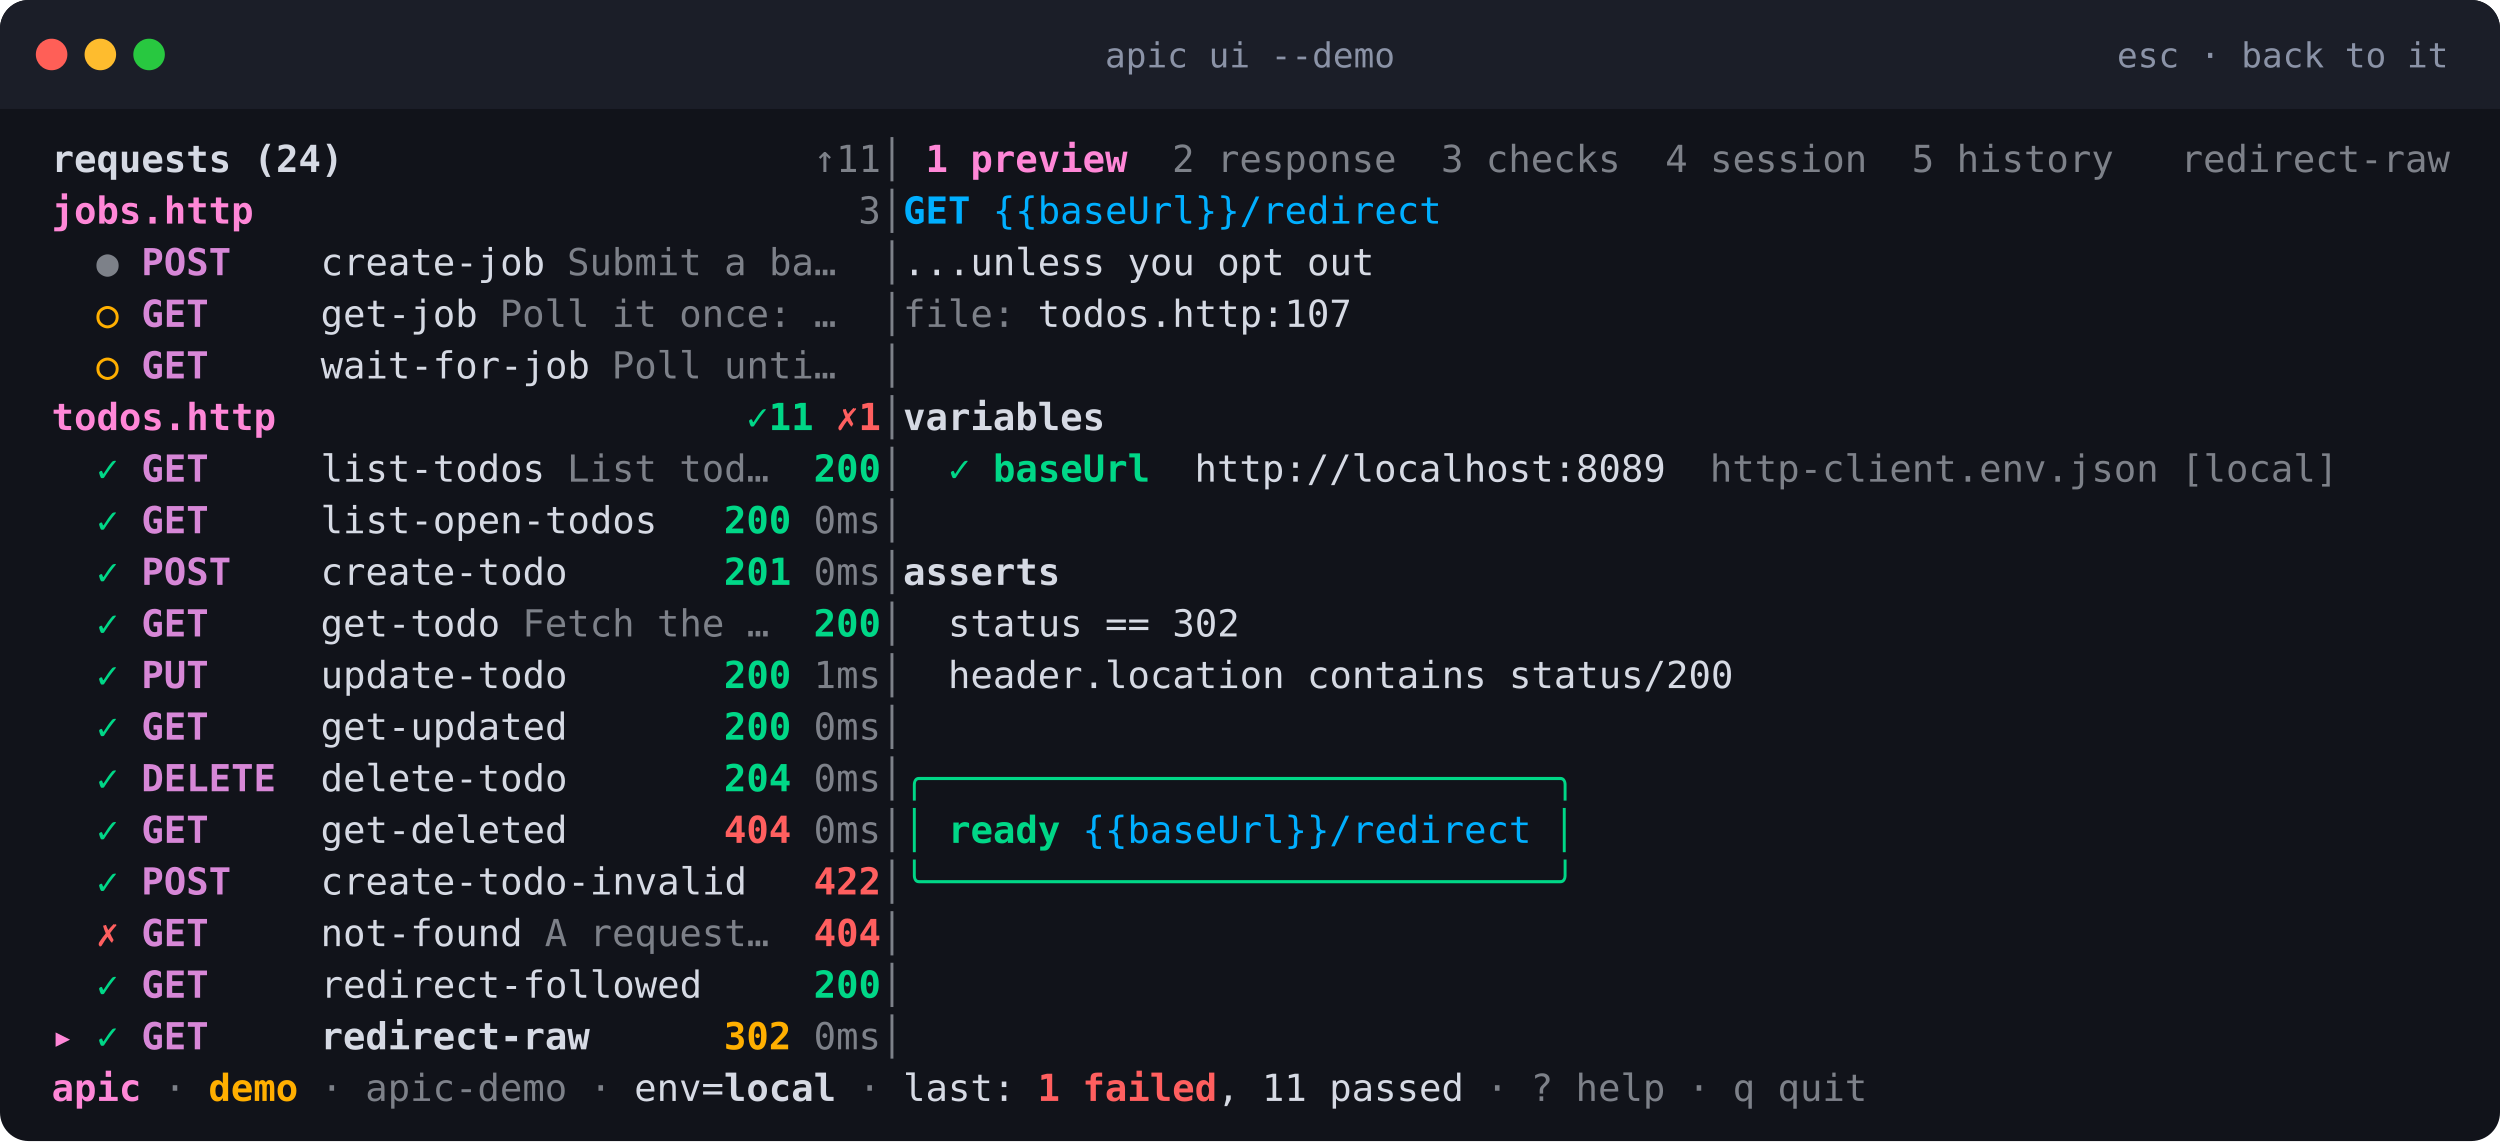
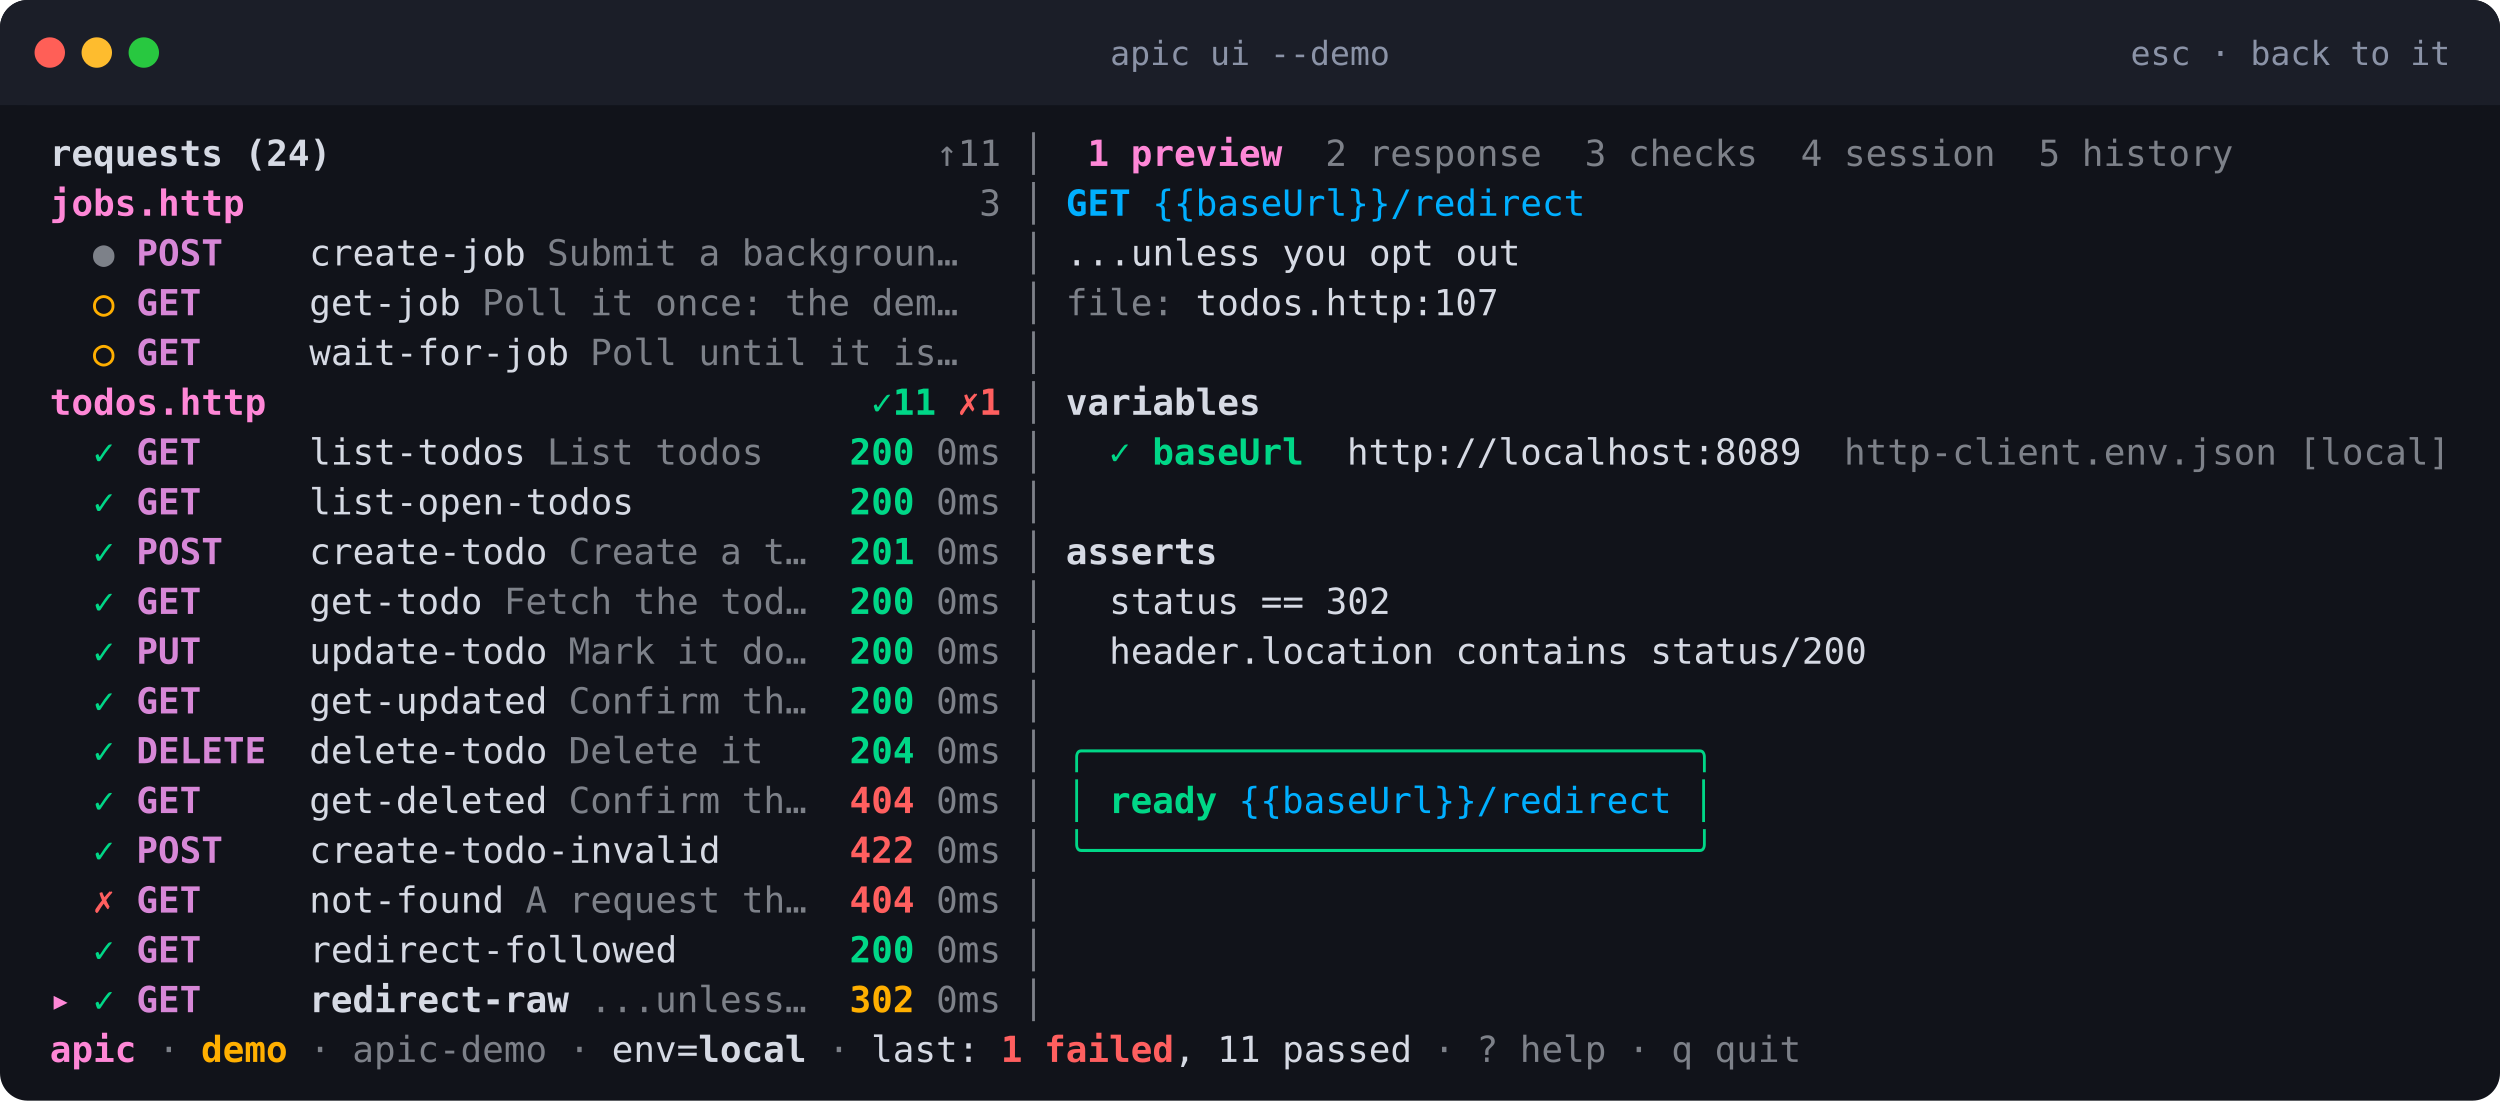
- <svg xmlns="http://www.w3.org/2000/svg" width="872" height="398" viewBox="0 0 872 398" font-family="ui-monospace,SFMono-Regular,Menlo,Consolas,monospace" font-size="13">
-   <rect width="872" height="398" rx="10" fill="#11131a" />
-   <rect width="872" height="38" rx="10" fill="#1b1e28" />
-   <rect y="28" width="872" height="10" fill="#1b1e28" />
+ <svg xmlns="http://www.w3.org/2000/svg" width="904" height="398" viewBox="0 0 904 398" font-family="ui-monospace,SFMono-Regular,Menlo,Consolas,monospace" font-size="13">
+   <rect width="904" height="398" rx="10" fill="#11131a" />
+   <rect width="904" height="38" rx="10" fill="#1b1e28" />
+   <rect y="28" width="904" height="10" fill="#1b1e28" />
  <circle cx="18" cy="19" r="5.5" fill="#ff5f57" />
  <circle cx="35" cy="19" r="5.5" fill="#febc2e" />
  <circle cx="52" cy="19" r="5.5" fill="#28c840" />
-   <text x="436" y="23.5" fill="#8b93a7" text-anchor="middle" font-size="12">apic ui --demo</text>
-   <text x="854" y="23.5" fill="#8b93a7" text-anchor="end" font-size="12">esc · back to it</text>
+   <text x="452" y="23.5" fill="#8b93a7" text-anchor="middle" font-size="12">apic ui --demo</text>
+   <text x="886" y="23.5" fill="#8b93a7" text-anchor="end" font-size="12">esc · back to it</text>
  <text x="18.0 25.8 33.6 41.5 49.3 57.1 64.9 72.7 80.5 88.4 96.2 104.0 111.8" y="60.0" fill="#d6dae4" font-weight="bold" xml:space="preserve">requests (24)</text>
-   <text x="283.8 291.6 299.4" y="60.0" fill="#d6dae4" opacity="0.55" xml:space="preserve">↑11</text>
-   <text x="307.2" y="60.0" fill="#d6dae4" opacity="0.55" xml:space="preserve">│</text>
-   <text x="315.0 322.9 330.7 338.5 346.3 354.1 361.9 369.8 377.6 385.4 393.2" y="60.0" fill="#ff87d7" font-weight="bold" xml:space="preserve"> 1 preview </text>
-   <text x="401.0 408.8 416.7 424.5 432.3 440.1 447.9 455.7 463.6 471.4 479.2 487.0" y="60.0" fill="#d6dae4" opacity="0.55" xml:space="preserve"> 2 response </text>
-   <text x="494.8 502.6 510.5 518.3 526.1 533.9 541.7 549.5 557.4 565.2" y="60.0" fill="#d6dae4" opacity="0.55" xml:space="preserve"> 3 checks </text>
-   <text x="573.0 580.8 588.6 596.4 604.3 612.1 619.9 627.7 635.5 643.3 651.2" y="60.0" fill="#d6dae4" opacity="0.55" xml:space="preserve"> 4 session </text>
-   <text x="659.0 666.8 674.6 682.4 690.2 698.1 705.9 713.7 721.5 729.3 737.1" y="60.0" fill="#d6dae4" opacity="0.55" xml:space="preserve"> 5 history </text>
-   <text x="760.6 768.4 776.2 784.0 791.9 799.7 807.5 815.3 823.1 830.9 838.8 846.6" y="60.0" fill="#d6dae4" opacity="0.55" xml:space="preserve">redirect-raw</text>
+   <text x="338.5 346.3 354.1" y="60.0" fill="#d6dae4" opacity="0.55" xml:space="preserve">↑11</text>
+   <text x="369.8" y="60.0" fill="#d6dae4" opacity="0.55" xml:space="preserve">│</text>
+   <text x="385.4 393.2 401.0 408.8 416.7 424.5 432.3 440.1 447.9 455.7 463.6" y="60.0" fill="#ff87d7" font-weight="bold" xml:space="preserve"> 1 preview </text>
+   <text x="471.4 479.2 487.0 494.8 502.6 510.5 518.3 526.1 533.9 541.7 549.5 557.4" y="60.0" fill="#d6dae4" opacity="0.55" xml:space="preserve"> 2 response </text>
+   <text x="565.2 573.0 580.8 588.6 596.4 604.3 612.1 619.9 627.7 635.5" y="60.0" fill="#d6dae4" opacity="0.55" xml:space="preserve"> 3 checks </text>
+   <text x="643.3 651.2 659.0 666.8 674.6 682.4 690.2 698.1 705.9 713.7 721.5" y="60.0" fill="#d6dae4" opacity="0.55" xml:space="preserve"> 4 session </text>
+   <text x="729.3 737.1 745.0 752.8 760.6 768.4 776.2 784.0 791.9 799.7 807.5" y="60.0" fill="#d6dae4" opacity="0.55" xml:space="preserve"> 5 history </text>
  <text x="18.0 25.8 33.6 41.5 49.3 57.1 64.9 72.7 80.5" y="78.0" fill="#ff87d7" font-weight="bold" xml:space="preserve">jobs.http</text>
-   <text x="299.4" y="78.0" fill="#d6dae4" opacity="0.55" xml:space="preserve">3</text>
-   <text x="307.2" y="78.0" fill="#d6dae4" opacity="0.55" xml:space="preserve">│</text>
-   <text x="315.0 322.9 330.7" y="78.0" fill="#00afff" font-weight="bold" xml:space="preserve">GET</text>
-   <text x="346.3 354.1 361.9 369.8 377.6 385.4 393.2 401.0 408.8 416.7 424.5 432.3 440.1 447.9 455.7 463.6 471.4 479.2 487.0 494.8" y="78.0" fill="#00afff" xml:space="preserve">{{baseUrl}}/redirect</text>
+   <text x="354.1" y="78.0" fill="#d6dae4" opacity="0.55" xml:space="preserve">3</text>
+   <text x="369.8" y="78.0" fill="#d6dae4" opacity="0.55" xml:space="preserve">│</text>
+   <text x="385.4 393.2 401.0" y="78.0" fill="#00afff" font-weight="bold" xml:space="preserve">GET</text>
+   <text x="416.7 424.5 432.3 440.1 447.9 455.7 463.6 471.4 479.2 487.0 494.8 502.6 510.5 518.3 526.1 533.9 541.7 549.5 557.4 565.2" y="78.0" fill="#00afff" xml:space="preserve">{{baseUrl}}/redirect</text>
  <text x="33.6" y="96.0" fill="#d6dae4" opacity="0.55" xml:space="preserve">●</text>
  <text x="49.3 57.1 64.9 72.7 80.5 88.4 96.2" y="96.0" fill="#d787d7" font-weight="bold" xml:space="preserve">POST   </text>
  <text x="104.0 111.8 119.6 127.4 135.3 143.1 150.9 158.7 166.5 174.3 182.2 190.0" y="96.0" fill="#d6dae4" xml:space="preserve"> create-job </text>
-   <text x="197.8 205.6 213.4 221.2 229.1 236.9 244.7 252.5 260.3 268.1 276.0 283.8" y="96.0" fill="#d6dae4" opacity="0.55" xml:space="preserve">Submit a ba…</text>
-   <text x="307.2" y="96.0" fill="#d6dae4" opacity="0.55" xml:space="preserve">│</text>
-   <text x="315.0 322.9 330.7 338.5 346.3 354.1 361.9 369.8 377.6 385.4 393.2 401.0 408.8 416.7 424.5 432.3 440.1 447.9 455.7 463.6 471.4 479.2 487.0 494.8 502.6 510.5 518.3 526.1 533.9 541.7 549.5 557.4 565.2 573.0 580.8 588.6 596.4 604.3 612.1 619.9 627.7 635.5 643.3 651.2 659.0 666.8 674.6 682.4 690.2 698.1 705.9 713.7 721.5 729.3 737.1 745.0 752.8 760.6 768.4 776.2 784.0 791.9 799.7 807.5 815.3 823.1 830.9 838.8 846.6" y="96.0" fill="#d6dae4" xml:space="preserve">...unless you opt out                                                </text>
+   <text x="197.8 205.6 213.4 221.2 229.1 236.9 244.7 252.5 260.3 268.1 276.0 283.8 291.6 299.4 307.2 315.0 322.9 330.7 338.5" y="96.0" fill="#d6dae4" opacity="0.55" xml:space="preserve">Submit a backgroun…</text>
+   <text x="369.8" y="96.0" fill="#d6dae4" opacity="0.55" xml:space="preserve">│</text>
+   <text x="377.6 385.4 393.2 401.0 408.8 416.7 424.5 432.3 440.1 447.9 455.7 463.6 471.4 479.2 487.0 494.8 502.6 510.5 518.3 526.1 533.9 541.7 549.5 557.4 565.2 573.0 580.8 588.6 596.4 604.3 612.1 619.9 627.7 635.5 643.3 651.2 659.0 666.8 674.6 682.4 690.2 698.1 705.9 713.7 721.5 729.3 737.1 745.0 752.8 760.6 768.4 776.2 784.0 791.9 799.7 807.5 815.3 823.1 830.9 838.8 846.6 854.4 862.2 870.0 877.8" y="96.0" fill="#d6dae4" xml:space="preserve"> ...unless you opt out                                           </text>
  <text x="33.6" y="114.0" fill="#ffaf00" font-weight="bold" xml:space="preserve">○</text>
  <text x="49.3 57.1 64.9 72.7 80.5 88.4 96.2" y="114.0" fill="#d787d7" font-weight="bold" xml:space="preserve">GET    </text>
  <text x="104.0 111.8 119.6 127.4 135.3 143.1 150.9 158.7 166.5" y="114.0" fill="#d6dae4" xml:space="preserve"> get-job </text>
-   <text x="174.3 182.2 190.0 197.8 205.6 213.4 221.2 229.1 236.9 244.7 252.5 260.3 268.1 276.0 283.8" y="114.0" fill="#d6dae4" opacity="0.55" xml:space="preserve">Poll it once: …</text>
-   <text x="307.2" y="114.0" fill="#d6dae4" opacity="0.55" xml:space="preserve">│</text>
-   <text x="315.0 322.9 330.7 338.5 346.3" y="114.0" fill="#d6dae4" opacity="0.55" xml:space="preserve">file:</text>
-   <text x="354.1 361.9 369.8 377.6 385.4 393.2 401.0 408.8 416.7 424.5 432.3 440.1 447.9 455.7 463.6 471.4 479.2 487.0 494.8 502.6 510.5 518.3 526.1 533.9 541.7 549.5 557.4 565.2 573.0 580.8 588.6 596.4 604.3 612.1 619.9 627.7 635.5 643.3 651.2 659.0 666.8 674.6 682.4 690.2 698.1 705.9 713.7 721.5 729.3 737.1 745.0 752.8 760.6 768.4 776.2 784.0 791.9 799.7 807.5 815.3 823.1 830.9 838.8 846.6" y="114.0" fill="#d6dae4" xml:space="preserve"> todos.http:107                                                 </text>
+   <text x="174.3 182.2 190.0 197.8 205.6 213.4 221.2 229.1 236.9 244.7 252.5 260.3 268.1 276.0 283.8 291.6 299.4 307.2 315.0 322.9 330.7 338.5" y="114.0" fill="#d6dae4" opacity="0.55" xml:space="preserve">Poll it once: the dem…</text>
+   <text x="369.8" y="114.0" fill="#d6dae4" opacity="0.55" xml:space="preserve">│</text>
+   <text x="385.4 393.2 401.0 408.8 416.7" y="114.0" fill="#d6dae4" opacity="0.55" xml:space="preserve">file:</text>
+   <text x="424.5 432.3 440.1 447.9 455.7 463.6 471.4 479.2 487.0 494.8 502.6 510.5 518.3 526.1 533.9 541.7 549.5 557.4 565.2 573.0 580.8 588.6 596.4 604.3 612.1 619.9 627.7 635.5 643.3 651.2 659.0 666.8 674.6 682.4 690.2 698.1 705.9 713.7 721.5 729.3 737.1 745.0 752.8 760.6 768.4 776.2 784.0 791.9 799.7 807.5 815.3 823.1 830.9 838.8 846.6 854.4 862.2 870.0 877.8" y="114.0" fill="#d6dae4" xml:space="preserve"> todos.http:107                                            </text>
  <text x="33.6" y="132.0" fill="#ffaf00" font-weight="bold" xml:space="preserve">○</text>
  <text x="49.3 57.1 64.9 72.7 80.5 88.4 96.2" y="132.0" fill="#d787d7" font-weight="bold" xml:space="preserve">GET    </text>
  <text x="104.0 111.8 119.6 127.4 135.3 143.1 150.9 158.7 166.5 174.3 182.2 190.0 197.8 205.6" y="132.0" fill="#d6dae4" xml:space="preserve"> wait-for-job </text>
-   <text x="213.4 221.2 229.1 236.9 244.7 252.5 260.3 268.1 276.0 283.8" y="132.0" fill="#d6dae4" opacity="0.55" xml:space="preserve">Poll unti…</text>
-   <text x="307.2" y="132.0" fill="#d6dae4" opacity="0.55" xml:space="preserve">│</text>
+   <text x="213.4 221.2 229.1 236.9 244.7 252.5 260.3 268.1 276.0 283.8 291.6 299.4 307.2 315.0 322.9 330.7 338.5" y="132.0" fill="#d6dae4" opacity="0.55" xml:space="preserve">Poll until it is…</text>
+   <text x="369.8" y="132.0" fill="#d6dae4" opacity="0.55" xml:space="preserve">│</text>
  <text x="18.0 25.8 33.6 41.5 49.3 57.1 64.9 72.7 80.5 88.4" y="150.0" fill="#ff87d7" font-weight="bold" xml:space="preserve">todos.http</text>
-   <text x="260.3 268.1 276.0" y="150.0" fill="#00d787" font-weight="bold" xml:space="preserve">✓11</text>
-   <text x="291.6 299.4" y="150.0" fill="#ff5f5f" font-weight="bold" xml:space="preserve">✗1</text>
-   <text x="307.2" y="150.0" fill="#d6dae4" opacity="0.55" xml:space="preserve">│</text>
-   <text x="315.0 322.9 330.7 338.5 346.3 354.1 361.9 369.8 377.6" y="150.0" fill="#d6dae4" font-weight="bold" xml:space="preserve">variables</text>
+   <text x="315.0 322.9 330.7" y="150.0" fill="#00d787" font-weight="bold" xml:space="preserve">✓11</text>
+   <text x="346.3 354.1" y="150.0" fill="#ff5f5f" font-weight="bold" xml:space="preserve">✗1</text>
+   <text x="369.8" y="150.0" fill="#d6dae4" opacity="0.55" xml:space="preserve">│</text>
+   <text x="385.4 393.2 401.0 408.8 416.7 424.5 432.3 440.1 447.9" y="150.0" fill="#d6dae4" font-weight="bold" xml:space="preserve">variables</text>
  <text x="33.6" y="168.0" fill="#00d787" font-weight="bold" xml:space="preserve">✓</text>
  <text x="49.3 57.1 64.9 72.7 80.5 88.4 96.2" y="168.0" fill="#d787d7" font-weight="bold" xml:space="preserve">GET    </text>
  <text x="104.0 111.8 119.6 127.4 135.3 143.1 150.9 158.7 166.5 174.3 182.2 190.0" y="168.0" fill="#d6dae4" xml:space="preserve"> list-todos </text>
-   <text x="197.8 205.6 213.4 221.2 229.1 236.9 244.7 252.5 260.3" y="168.0" fill="#d6dae4" opacity="0.55" xml:space="preserve">List tod…</text>
-   <text x="283.8 291.6 299.4" y="168.0" fill="#00d787" font-weight="bold" xml:space="preserve">200</text>
-   <text x="307.2" y="168.0" fill="#d6dae4" opacity="0.55" xml:space="preserve">│</text>
-   <text x="330.7 338.5 346.3 354.1 361.9 369.8 377.6 385.4 393.2" y="168.0" fill="#00d787" font-weight="bold" xml:space="preserve">✓ baseUrl</text>
-   <text x="401.0 408.8 416.7 424.5 432.3 440.1 447.9 455.7 463.6 471.4 479.2 487.0 494.8 502.6 510.5 518.3 526.1 533.9 541.7 549.5 557.4 565.2 573.0 580.8 588.6" y="168.0" fill="#d6dae4" xml:space="preserve">  http://localhost:8089  </text>
-   <text x="596.4 604.3 612.1 619.9 627.7 635.5 643.3 651.2 659.0 666.8 674.6 682.4 690.2 698.1 705.9 713.7 721.5 729.3 737.1 745.0 752.8 760.6 768.4 776.2 784.0 791.9 799.7 807.5" y="168.0" fill="#d6dae4" opacity="0.55" xml:space="preserve">http-client.env.json [local]</text>
+   <text x="197.8 205.6 213.4 221.2 229.1 236.9 244.7 252.5 260.3 268.1" y="168.0" fill="#d6dae4" opacity="0.55" xml:space="preserve">List todos</text>
+   <text x="307.2 315.0 322.9" y="168.0" fill="#00d787" font-weight="bold" xml:space="preserve">200</text>
+   <text x="338.5 346.3 354.1" y="168.0" fill="#d6dae4" opacity="0.55" xml:space="preserve">0ms</text>
+   <text x="369.8" y="168.0" fill="#d6dae4" opacity="0.55" xml:space="preserve">│</text>
+   <text x="401.0 408.8 416.7 424.5 432.3 440.1 447.9 455.7 463.6" y="168.0" fill="#00d787" font-weight="bold" xml:space="preserve">✓ baseUrl</text>
+   <text x="471.4 479.2 487.0 494.8 502.6 510.5 518.3 526.1 533.9 541.7 549.5 557.4 565.2 573.0 580.8 588.6 596.4 604.3 612.1 619.9 627.7 635.5 643.3 651.2 659.0" y="168.0" fill="#d6dae4" xml:space="preserve">  http://localhost:8089  </text>
+   <text x="666.8 674.6 682.4 690.2 698.1 705.9 713.7 721.5 729.3 737.1 745.0 752.8 760.6 768.4 776.2 784.0 791.9 799.7 807.5 815.3 823.1 830.9 838.8 846.6 854.4 862.2 870.0 877.8" y="168.0" fill="#d6dae4" opacity="0.55" xml:space="preserve">http-client.env.json [local]</text>
  <text x="33.6" y="186.0" fill="#00d787" font-weight="bold" xml:space="preserve">✓</text>
  <text x="49.3 57.1 64.9 72.7 80.5 88.4 96.2" y="186.0" fill="#d787d7" font-weight="bold" xml:space="preserve">GET    </text>
-   <text x="104.0 111.8 119.6 127.4 135.3 143.1 150.9 158.7 166.5 174.3 182.2 190.0 197.8 205.6 213.4 221.2 229.1 236.9 244.7" y="186.0" fill="#d6dae4" xml:space="preserve"> list-open-todos   </text>
-   <text x="252.5 260.3 268.1" y="186.0" fill="#00d787" font-weight="bold" xml:space="preserve">200</text>
-   <text x="283.8 291.6 299.4" y="186.0" fill="#d6dae4" opacity="0.55" xml:space="preserve">0ms</text>
-   <text x="307.2" y="186.0" fill="#d6dae4" opacity="0.55" xml:space="preserve">│</text>
+   <text x="104.0 111.8 119.6 127.4 135.3 143.1 150.9 158.7 166.5 174.3 182.2 190.0 197.8 205.6 213.4 221.2 229.1 236.9 244.7 252.5 260.3 268.1 276.0 283.8 291.6 299.4" y="186.0" fill="#d6dae4" xml:space="preserve"> list-open-todos          </text>
+   <text x="307.2 315.0 322.9" y="186.0" fill="#00d787" font-weight="bold" xml:space="preserve">200</text>
+   <text x="338.5 346.3 354.1" y="186.0" fill="#d6dae4" opacity="0.55" xml:space="preserve">0ms</text>
+   <text x="369.8" y="186.0" fill="#d6dae4" opacity="0.55" xml:space="preserve">│</text>
  <text x="33.6" y="204.0" fill="#00d787" font-weight="bold" xml:space="preserve">✓</text>
  <text x="49.3 57.1 64.9 72.7 80.5 88.4 96.2" y="204.0" fill="#d787d7" font-weight="bold" xml:space="preserve">POST   </text>
-   <text x="104.0 111.8 119.6 127.4 135.3 143.1 150.9 158.7 166.5 174.3 182.2 190.0 197.8 205.6 213.4 221.2 229.1 236.9 244.7" y="204.0" fill="#d6dae4" xml:space="preserve"> create-todo       </text>
-   <text x="252.5 260.3 268.1" y="204.0" fill="#00d787" font-weight="bold" xml:space="preserve">201</text>
-   <text x="283.8 291.6 299.4" y="204.0" fill="#d6dae4" opacity="0.55" xml:space="preserve">0ms</text>
-   <text x="307.2" y="204.0" fill="#d6dae4" opacity="0.55" xml:space="preserve">│</text>
-   <text x="315.0 322.9 330.7 338.5 346.3 354.1 361.9" y="204.0" fill="#d6dae4" font-weight="bold" xml:space="preserve">asserts</text>
+   <text x="104.0 111.8 119.6 127.4 135.3 143.1 150.9 158.7 166.5 174.3 182.2 190.0 197.8" y="204.0" fill="#d6dae4" xml:space="preserve"> create-todo </text>
+   <text x="205.6 213.4 221.2 229.1 236.9 244.7 252.5 260.3 268.1 276.0 283.8" y="204.0" fill="#d6dae4" opacity="0.55" xml:space="preserve">Create a t…</text>
+   <text x="307.2 315.0 322.9" y="204.0" fill="#00d787" font-weight="bold" xml:space="preserve">201</text>
+   <text x="338.5 346.3 354.1" y="204.0" fill="#d6dae4" opacity="0.55" xml:space="preserve">0ms</text>
+   <text x="369.8" y="204.0" fill="#d6dae4" opacity="0.55" xml:space="preserve">│</text>
+   <text x="385.4 393.2 401.0 408.8 416.7 424.5 432.3" y="204.0" fill="#d6dae4" font-weight="bold" xml:space="preserve">asserts</text>
  <text x="33.6" y="222.0" fill="#00d787" font-weight="bold" xml:space="preserve">✓</text>
  <text x="49.3 57.1 64.9 72.7 80.5 88.4 96.2" y="222.0" fill="#d787d7" font-weight="bold" xml:space="preserve">GET    </text>
  <text x="104.0 111.8 119.6 127.4 135.3 143.1 150.9 158.7 166.5 174.3" y="222.0" fill="#d6dae4" xml:space="preserve"> get-todo </text>
-   <text x="182.2 190.0 197.8 205.6 213.4 221.2 229.1 236.9 244.7 252.5 260.3" y="222.0" fill="#d6dae4" opacity="0.55" xml:space="preserve">Fetch the …</text>
-   <text x="283.8 291.6 299.4" y="222.0" fill="#00d787" font-weight="bold" xml:space="preserve">200</text>
-   <text x="307.2" y="222.0" fill="#d6dae4" opacity="0.55" xml:space="preserve">│</text>
-   <text x="315.0 322.9 330.7 338.5 346.3 354.1 361.9 369.8 377.6 385.4 393.2 401.0 408.8 416.7 424.5 432.3 440.1 447.9 455.7 463.6 471.4 479.2 487.0 494.8 502.6 510.5 518.3 526.1 533.9 541.7 549.5 557.4 565.2 573.0 580.8 588.6 596.4 604.3 612.1 619.9 627.7 635.5 643.3 651.2 659.0 666.8 674.6 682.4 690.2 698.1 705.9 713.7 721.5 729.3 737.1 745.0 752.8 760.6 768.4 776.2 784.0 791.9 799.7 807.5 815.3 823.1 830.9 838.8 846.6" y="222.0" fill="#d6dae4" xml:space="preserve">  status == 302                                                      </text>
+   <text x="182.2 190.0 197.8 205.6 213.4 221.2 229.1 236.9 244.7 252.5 260.3 268.1 276.0 283.8" y="222.0" fill="#d6dae4" opacity="0.55" xml:space="preserve">Fetch the tod…</text>
+   <text x="307.2 315.0 322.9" y="222.0" fill="#00d787" font-weight="bold" xml:space="preserve">200</text>
+   <text x="338.5 346.3 354.1" y="222.0" fill="#d6dae4" opacity="0.55" xml:space="preserve">0ms</text>
+   <text x="369.8" y="222.0" fill="#d6dae4" opacity="0.55" xml:space="preserve">│</text>
+   <text x="377.6 385.4 393.2 401.0 408.8 416.7 424.5 432.3 440.1 447.9 455.7 463.6 471.4 479.2 487.0 494.8 502.6 510.5 518.3 526.1 533.9 541.7 549.5 557.4 565.2 573.0 580.8 588.6 596.4 604.3 612.1 619.9 627.7 635.5 643.3 651.2 659.0 666.8 674.6 682.4 690.2 698.1 705.9 713.7 721.5 729.3 737.1 745.0 752.8 760.6 768.4 776.2 784.0 791.9 799.7 807.5 815.3 823.1 830.9 838.8 846.6 854.4 862.2 870.0 877.8" y="222.0" fill="#d6dae4" xml:space="preserve">   status == 302                                                 </text>
  <text x="33.6" y="240.0" fill="#00d787" font-weight="bold" xml:space="preserve">✓</text>
  <text x="49.3 57.1 64.9 72.7 80.5 88.4 96.2" y="240.0" fill="#d787d7" font-weight="bold" xml:space="preserve">PUT    </text>
-   <text x="104.0 111.8 119.6 127.4 135.3 143.1 150.9 158.7 166.5 174.3 182.2 190.0 197.8 205.6 213.4 221.2 229.1 236.9 244.7" y="240.0" fill="#d6dae4" xml:space="preserve"> update-todo       </text>
-   <text x="252.5 260.3 268.1" y="240.0" fill="#00d787" font-weight="bold" xml:space="preserve">200</text>
-   <text x="283.8 291.6 299.4" y="240.0" fill="#d6dae4" opacity="0.55" xml:space="preserve">1ms</text>
-   <text x="307.2" y="240.0" fill="#d6dae4" opacity="0.55" xml:space="preserve">│</text>
-   <text x="315.0 322.9 330.7 338.5 346.3 354.1 361.9 369.8 377.6 385.4 393.2 401.0 408.8 416.7 424.5 432.3 440.1 447.9 455.7 463.6 471.4 479.2 487.0 494.8 502.6 510.5 518.3 526.1 533.9 541.7 549.5 557.4 565.2 573.0 580.8 588.6 596.4 604.3 612.1 619.9 627.7 635.5 643.3 651.2 659.0 666.8 674.6 682.4 690.2 698.1 705.9 713.7 721.5 729.3 737.1 745.0 752.8 760.6 768.4 776.2 784.0 791.9 799.7 807.5 815.3 823.1 830.9 838.8 846.6" y="240.0" fill="#d6dae4" xml:space="preserve">  header.location contains status/200                                </text>
+   <text x="104.0 111.8 119.6 127.4 135.3 143.1 150.9 158.7 166.5 174.3 182.2 190.0 197.8" y="240.0" fill="#d6dae4" xml:space="preserve"> update-todo </text>
+   <text x="205.6 213.4 221.2 229.1 236.9 244.7 252.5 260.3 268.1 276.0 283.8" y="240.0" fill="#d6dae4" opacity="0.55" xml:space="preserve">Mark it do…</text>
+   <text x="307.2 315.0 322.9" y="240.0" fill="#00d787" font-weight="bold" xml:space="preserve">200</text>
+   <text x="338.5 346.3 354.1" y="240.0" fill="#d6dae4" opacity="0.55" xml:space="preserve">0ms</text>
+   <text x="369.8" y="240.0" fill="#d6dae4" opacity="0.55" xml:space="preserve">│</text>
+   <text x="377.6 385.4 393.2 401.0 408.8 416.7 424.5 432.3 440.1 447.9 455.7 463.6 471.4 479.2 487.0 494.8 502.6 510.5 518.3 526.1 533.9 541.7 549.5 557.4 565.2 573.0 580.8 588.6 596.4 604.3 612.1 619.9 627.7 635.5 643.3 651.2 659.0 666.8 674.6 682.4 690.2 698.1 705.9 713.7 721.5 729.3 737.1 745.0 752.8 760.6 768.4 776.2 784.0 791.9 799.7 807.5 815.3 823.1 830.9 838.8 846.6 854.4 862.2 870.0 877.8" y="240.0" fill="#d6dae4" xml:space="preserve">   header.location contains status/200                           </text>
  <text x="33.6" y="258.0" fill="#00d787" font-weight="bold" xml:space="preserve">✓</text>
  <text x="49.3 57.1 64.9 72.7 80.5 88.4 96.2" y="258.0" fill="#d787d7" font-weight="bold" xml:space="preserve">GET    </text>
-   <text x="104.0 111.8 119.6 127.4 135.3 143.1 150.9 158.7 166.5 174.3 182.2 190.0 197.8 205.6 213.4 221.2 229.1 236.9 244.7" y="258.0" fill="#d6dae4" xml:space="preserve"> get-updated       </text>
-   <text x="252.5 260.3 268.1" y="258.0" fill="#00d787" font-weight="bold" xml:space="preserve">200</text>
-   <text x="283.8 291.6 299.4" y="258.0" fill="#d6dae4" opacity="0.55" xml:space="preserve">0ms</text>
-   <text x="307.2" y="258.0" fill="#d6dae4" opacity="0.55" xml:space="preserve">│</text>
+   <text x="104.0 111.8 119.6 127.4 135.3 143.1 150.9 158.7 166.5 174.3 182.2 190.0 197.8" y="258.0" fill="#d6dae4" xml:space="preserve"> get-updated </text>
+   <text x="205.6 213.4 221.2 229.1 236.9 244.7 252.5 260.3 268.1 276.0 283.8" y="258.0" fill="#d6dae4" opacity="0.55" xml:space="preserve">Confirm th…</text>
+   <text x="307.2 315.0 322.9" y="258.0" fill="#00d787" font-weight="bold" xml:space="preserve">200</text>
+   <text x="338.5 346.3 354.1" y="258.0" fill="#d6dae4" opacity="0.55" xml:space="preserve">0ms</text>
+   <text x="369.8" y="258.0" fill="#d6dae4" opacity="0.55" xml:space="preserve">│</text>
  <text x="33.6" y="276.0" fill="#00d787" font-weight="bold" xml:space="preserve">✓</text>
  <text x="49.3 57.1 64.9 72.7 80.5 88.4 96.2" y="276.0" fill="#d787d7" font-weight="bold" xml:space="preserve">DELETE </text>
-   <text x="104.0 111.8 119.6 127.4 135.3 143.1 150.9 158.7 166.5 174.3 182.2 190.0 197.8 205.6 213.4 221.2 229.1 236.9 244.7" y="276.0" fill="#d6dae4" xml:space="preserve"> delete-todo       </text>
-   <text x="252.5 260.3 268.1" y="276.0" fill="#00d787" font-weight="bold" xml:space="preserve">204</text>
-   <text x="283.8 291.6 299.4" y="276.0" fill="#d6dae4" opacity="0.55" xml:space="preserve">0ms</text>
-   <text x="307.2" y="276.0" fill="#d6dae4" opacity="0.55" xml:space="preserve">│</text>
-   <text x="315.0 322.9 330.7 338.5 346.3 354.1 361.9 369.8 377.6 385.4 393.2 401.0 408.8 416.7 424.5 432.3 440.1 447.9 455.7 463.6 471.4 479.2 487.0 494.8 502.6 510.5 518.3 526.1 533.9 541.7" y="276.0" fill="#00d787" xml:space="preserve">╭────────────────────────────╮</text>
+   <text x="104.0 111.8 119.6 127.4 135.3 143.1 150.9 158.7 166.5 174.3 182.2 190.0 197.8" y="276.0" fill="#d6dae4" xml:space="preserve"> delete-todo </text>
+   <text x="205.6 213.4 221.2 229.1 236.9 244.7 252.5 260.3 268.1" y="276.0" fill="#d6dae4" opacity="0.55" xml:space="preserve">Delete it</text>
+   <text x="307.2 315.0 322.9" y="276.0" fill="#00d787" font-weight="bold" xml:space="preserve">204</text>
+   <text x="338.5 346.3 354.1" y="276.0" fill="#d6dae4" opacity="0.55" xml:space="preserve">0ms</text>
+   <text x="369.8" y="276.0" fill="#d6dae4" opacity="0.55" xml:space="preserve">│</text>
+   <text x="385.4 393.2 401.0 408.8 416.7 424.5 432.3 440.1 447.9 455.7 463.6 471.4 479.2 487.0 494.8 502.6 510.5 518.3 526.1 533.9 541.7 549.5 557.4 565.2 573.0 580.8 588.6 596.4 604.3 612.1" y="276.0" fill="#00d787" xml:space="preserve">╭────────────────────────────╮</text>
  <text x="33.6" y="294.0" fill="#00d787" font-weight="bold" xml:space="preserve">✓</text>
  <text x="49.3 57.1 64.9 72.7 80.5 88.4 96.2" y="294.0" fill="#d787d7" font-weight="bold" xml:space="preserve">GET    </text>
-   <text x="104.0 111.8 119.6 127.4 135.3 143.1 150.9 158.7 166.5 174.3 182.2 190.0 197.8 205.6 213.4 221.2 229.1 236.9 244.7" y="294.0" fill="#d6dae4" xml:space="preserve"> get-deleted       </text>
-   <text x="252.5 260.3 268.1" y="294.0" fill="#ff5f5f" font-weight="bold" xml:space="preserve">404</text>
-   <text x="283.8 291.6 299.4" y="294.0" fill="#d6dae4" opacity="0.55" xml:space="preserve">0ms</text>
-   <text x="307.2" y="294.0" fill="#d6dae4" opacity="0.55" xml:space="preserve">│</text>
-   <text x="315.0" y="294.0" fill="#00d787" xml:space="preserve">│</text>
-   <text x="330.7 338.5 346.3 354.1 361.9" y="294.0" fill="#00d787" font-weight="bold" xml:space="preserve">ready</text>
-   <text x="377.6 385.4 393.2 401.0 408.8 416.7 424.5 432.3 440.1 447.9 455.7 463.6 471.4 479.2 487.0 494.8 502.6 510.5 518.3 526.1" y="294.0" fill="#00afff" xml:space="preserve">{{baseUrl}}/redirect</text>
-   <text x="541.7" y="294.0" fill="#00d787" xml:space="preserve">│</text>
+   <text x="104.0 111.8 119.6 127.4 135.3 143.1 150.9 158.7 166.5 174.3 182.2 190.0 197.8" y="294.0" fill="#d6dae4" xml:space="preserve"> get-deleted </text>
+   <text x="205.6 213.4 221.2 229.1 236.9 244.7 252.5 260.3 268.1 276.0 283.8" y="294.0" fill="#d6dae4" opacity="0.55" xml:space="preserve">Confirm th…</text>
+   <text x="307.2 315.0 322.9" y="294.0" fill="#ff5f5f" font-weight="bold" xml:space="preserve">404</text>
+   <text x="338.5 346.3 354.1" y="294.0" fill="#d6dae4" opacity="0.55" xml:space="preserve">0ms</text>
+   <text x="369.8" y="294.0" fill="#d6dae4" opacity="0.55" xml:space="preserve">│</text>
+   <text x="385.4" y="294.0" fill="#00d787" xml:space="preserve">│</text>
+   <text x="401.0 408.8 416.7 424.5 432.3" y="294.0" fill="#00d787" font-weight="bold" xml:space="preserve">ready</text>
+   <text x="447.9 455.7 463.6 471.4 479.2 487.0 494.8 502.6 510.5 518.3 526.1 533.9 541.7 549.5 557.4 565.2 573.0 580.8 588.6 596.4" y="294.0" fill="#00afff" xml:space="preserve">{{baseUrl}}/redirect</text>
+   <text x="612.1" y="294.0" fill="#00d787" xml:space="preserve">│</text>
  <text x="33.6" y="312.0" fill="#00d787" font-weight="bold" xml:space="preserve">✓</text>
  <text x="49.3 57.1 64.9 72.7 80.5 88.4 96.2" y="312.0" fill="#d787d7" font-weight="bold" xml:space="preserve">POST   </text>
-   <text x="104.0 111.8 119.6 127.4 135.3 143.1 150.9 158.7 166.5 174.3 182.2 190.0 197.8 205.6 213.4 221.2 229.1 236.9 244.7 252.5 260.3 268.1 276.0" y="312.0" fill="#d6dae4" xml:space="preserve"> create-todo-invalid   </text>
-   <text x="283.8 291.6 299.4" y="312.0" fill="#ff5f5f" font-weight="bold" xml:space="preserve">422</text>
-   <text x="307.2" y="312.0" fill="#d6dae4" opacity="0.55" xml:space="preserve">│</text>
-   <text x="315.0 322.9 330.7 338.5 346.3 354.1 361.9 369.8 377.6 385.4 393.2 401.0 408.8 416.7 424.5 432.3 440.1 447.9 455.7 463.6 471.4 479.2 487.0 494.8 502.6 510.5 518.3 526.1 533.9 541.7" y="312.0" fill="#00d787" xml:space="preserve">╰────────────────────────────╯</text>
+   <text x="104.0 111.8 119.6 127.4 135.3 143.1 150.9 158.7 166.5 174.3 182.2 190.0 197.8 205.6 213.4 221.2 229.1 236.9 244.7 252.5 260.3 268.1 276.0 283.8 291.6 299.4" y="312.0" fill="#d6dae4" xml:space="preserve"> create-todo-invalid      </text>
+   <text x="307.2 315.0 322.9" y="312.0" fill="#ff5f5f" font-weight="bold" xml:space="preserve">422</text>
+   <text x="338.5 346.3 354.1" y="312.0" fill="#d6dae4" opacity="0.55" xml:space="preserve">0ms</text>
+   <text x="369.8" y="312.0" fill="#d6dae4" opacity="0.55" xml:space="preserve">│</text>
+   <text x="385.4 393.2 401.0 408.8 416.7 424.5 432.3 440.1 447.9 455.7 463.6 471.4 479.2 487.0 494.8 502.6 510.5 518.3 526.1 533.9 541.7 549.5 557.4 565.2 573.0 580.8 588.6 596.4 604.3 612.1" y="312.0" fill="#00d787" xml:space="preserve">╰────────────────────────────╯</text>
  <text x="33.6" y="330.0" fill="#ff5f5f" font-weight="bold" xml:space="preserve">✗</text>
  <text x="49.3 57.1 64.9 72.7 80.5 88.4 96.2" y="330.0" fill="#d787d7" font-weight="bold" xml:space="preserve">GET    </text>
  <text x="104.0 111.8 119.6 127.4 135.3 143.1 150.9 158.7 166.5 174.3 182.2" y="330.0" fill="#d6dae4" xml:space="preserve"> not-found </text>
-   <text x="190.0 197.8 205.6 213.4 221.2 229.1 236.9 244.7 252.5 260.3" y="330.0" fill="#d6dae4" opacity="0.55" xml:space="preserve">A request…</text>
-   <text x="283.8 291.6 299.4" y="330.0" fill="#ff5f5f" font-weight="bold" xml:space="preserve">404</text>
-   <text x="307.2" y="330.0" fill="#d6dae4" opacity="0.55" xml:space="preserve">│</text>
+   <text x="190.0 197.8 205.6 213.4 221.2 229.1 236.9 244.7 252.5 260.3 268.1 276.0 283.8" y="330.0" fill="#d6dae4" opacity="0.55" xml:space="preserve">A request th…</text>
+   <text x="307.2 315.0 322.9" y="330.0" fill="#ff5f5f" font-weight="bold" xml:space="preserve">404</text>
+   <text x="338.5 346.3 354.1" y="330.0" fill="#d6dae4" opacity="0.55" xml:space="preserve">0ms</text>
+   <text x="369.8" y="330.0" fill="#d6dae4" opacity="0.55" xml:space="preserve">│</text>
  <text x="33.6" y="348.0" fill="#00d787" font-weight="bold" xml:space="preserve">✓</text>
  <text x="49.3 57.1 64.9 72.7 80.5 88.4 96.2" y="348.0" fill="#d787d7" font-weight="bold" xml:space="preserve">GET    </text>
-   <text x="104.0 111.8 119.6 127.4 135.3 143.1 150.9 158.7 166.5 174.3 182.2 190.0 197.8 205.6 213.4 221.2 229.1 236.9 244.7 252.5 260.3 268.1 276.0" y="348.0" fill="#d6dae4" xml:space="preserve"> redirect-followed     </text>
-   <text x="283.8 291.6 299.4" y="348.0" fill="#00d787" font-weight="bold" xml:space="preserve">200</text>
-   <text x="307.2" y="348.0" fill="#d6dae4" opacity="0.55" xml:space="preserve">│</text>
+   <text x="104.0 111.8 119.6 127.4 135.3 143.1 150.9 158.7 166.5 174.3 182.2 190.0 197.8 205.6 213.4 221.2 229.1 236.9 244.7 252.5 260.3 268.1 276.0 283.8 291.6 299.4" y="348.0" fill="#d6dae4" xml:space="preserve"> redirect-followed        </text>
+   <text x="307.2 315.0 322.9" y="348.0" fill="#00d787" font-weight="bold" xml:space="preserve">200</text>
+   <text x="338.5 346.3 354.1" y="348.0" fill="#d6dae4" opacity="0.55" xml:space="preserve">0ms</text>
+   <text x="369.8" y="348.0" fill="#d6dae4" opacity="0.55" xml:space="preserve">│</text>
  <text x="18.0 25.8" y="366.0" fill="#ff87d7" font-weight="bold" xml:space="preserve">▸ </text>
  <text x="33.6" y="366.0" fill="#00d787" font-weight="bold" xml:space="preserve">✓</text>
  <text x="49.3 57.1 64.9 72.7 80.5 88.4 96.2" y="366.0" fill="#d787d7" font-weight="bold" xml:space="preserve">GET    </text>
  <text x="111.8 119.6 127.4 135.3 143.1 150.9 158.7 166.5 174.3 182.2 190.0 197.8" y="366.0" fill="#d6dae4" font-weight="bold" xml:space="preserve">redirect-raw</text>
-   <text x="252.5 260.3 268.1" y="366.0" fill="#ffaf00" font-weight="bold" xml:space="preserve">302</text>
-   <text x="283.8 291.6 299.4" y="366.0" fill="#d6dae4" opacity="0.55" xml:space="preserve">0ms</text>
-   <text x="307.2" y="366.0" fill="#d6dae4" opacity="0.55" xml:space="preserve">│</text>
+   <text x="213.4 221.2 229.1 236.9 244.7 252.5 260.3 268.1 276.0 283.8" y="366.0" fill="#d6dae4" opacity="0.55" xml:space="preserve">...unless…</text>
+   <text x="307.2 315.0 322.9" y="366.0" fill="#ffaf00" font-weight="bold" xml:space="preserve">302</text>
+   <text x="338.5 346.3 354.1" y="366.0" fill="#d6dae4" opacity="0.55" xml:space="preserve">0ms</text>
+   <text x="369.8" y="366.0" fill="#d6dae4" opacity="0.55" xml:space="preserve">│</text>
  <text x="18.0 25.8 33.6 41.5" y="384.0" fill="#ff87d7" font-weight="bold" xml:space="preserve">apic</text>
  <text x="49.3 57.1 64.9" y="384.0" fill="#d6dae4" opacity="0.55" xml:space="preserve"> · </text>
  <text x="72.7 80.5 88.4 96.2" y="384.0" fill="#ffaf00" font-weight="bold" xml:space="preserve">demo</text>
  <text x="104.0 111.8 119.6" y="384.0" fill="#d6dae4" opacity="0.55" xml:space="preserve"> · </text>
  <text x="127.4 135.3 143.1 150.9 158.7 166.5 174.3 182.2 190.0" y="384.0" fill="#d6dae4" opacity="0.55" xml:space="preserve">apic-demo</text>
  <text x="197.8 205.6 213.4" y="384.0" fill="#d6dae4" opacity="0.55" xml:space="preserve"> · </text>
  <text x="221.2 229.1 236.9 244.7" y="384.0" fill="#d6dae4" xml:space="preserve">env=</text>
  <text x="252.5 260.3 268.1 276.0 283.8" y="384.0" fill="#d6dae4" font-weight="bold" xml:space="preserve">local</text>
  <text x="291.6 299.4 307.2" y="384.0" fill="#d6dae4" opacity="0.55" xml:space="preserve"> · </text>
  <text x="315.0 322.9 330.7 338.5 346.3 354.1" y="384.0" fill="#d6dae4" xml:space="preserve">last: </text>
  <text x="361.9 369.8 377.6 385.4 393.2 401.0 408.8 416.7" y="384.0" fill="#ff5f5f" font-weight="bold" xml:space="preserve">1 failed</text>
  <text x="424.5 432.3 440.1 447.9 455.7 463.6 471.4 479.2 487.0 494.8 502.6" y="384.0" fill="#d6dae4" xml:space="preserve">, 11 passed</text>
  <text x="510.5 518.3 526.1" y="384.0" fill="#d6dae4" opacity="0.55" xml:space="preserve"> · </text>
  <text x="533.9 541.7 549.5 557.4 565.2 573.0 580.8 588.6 596.4 604.3 612.1 619.9 627.7 635.5 643.3" y="384.0" fill="#d6dae4" opacity="0.55" xml:space="preserve">? help · q quit</text>
</svg>
